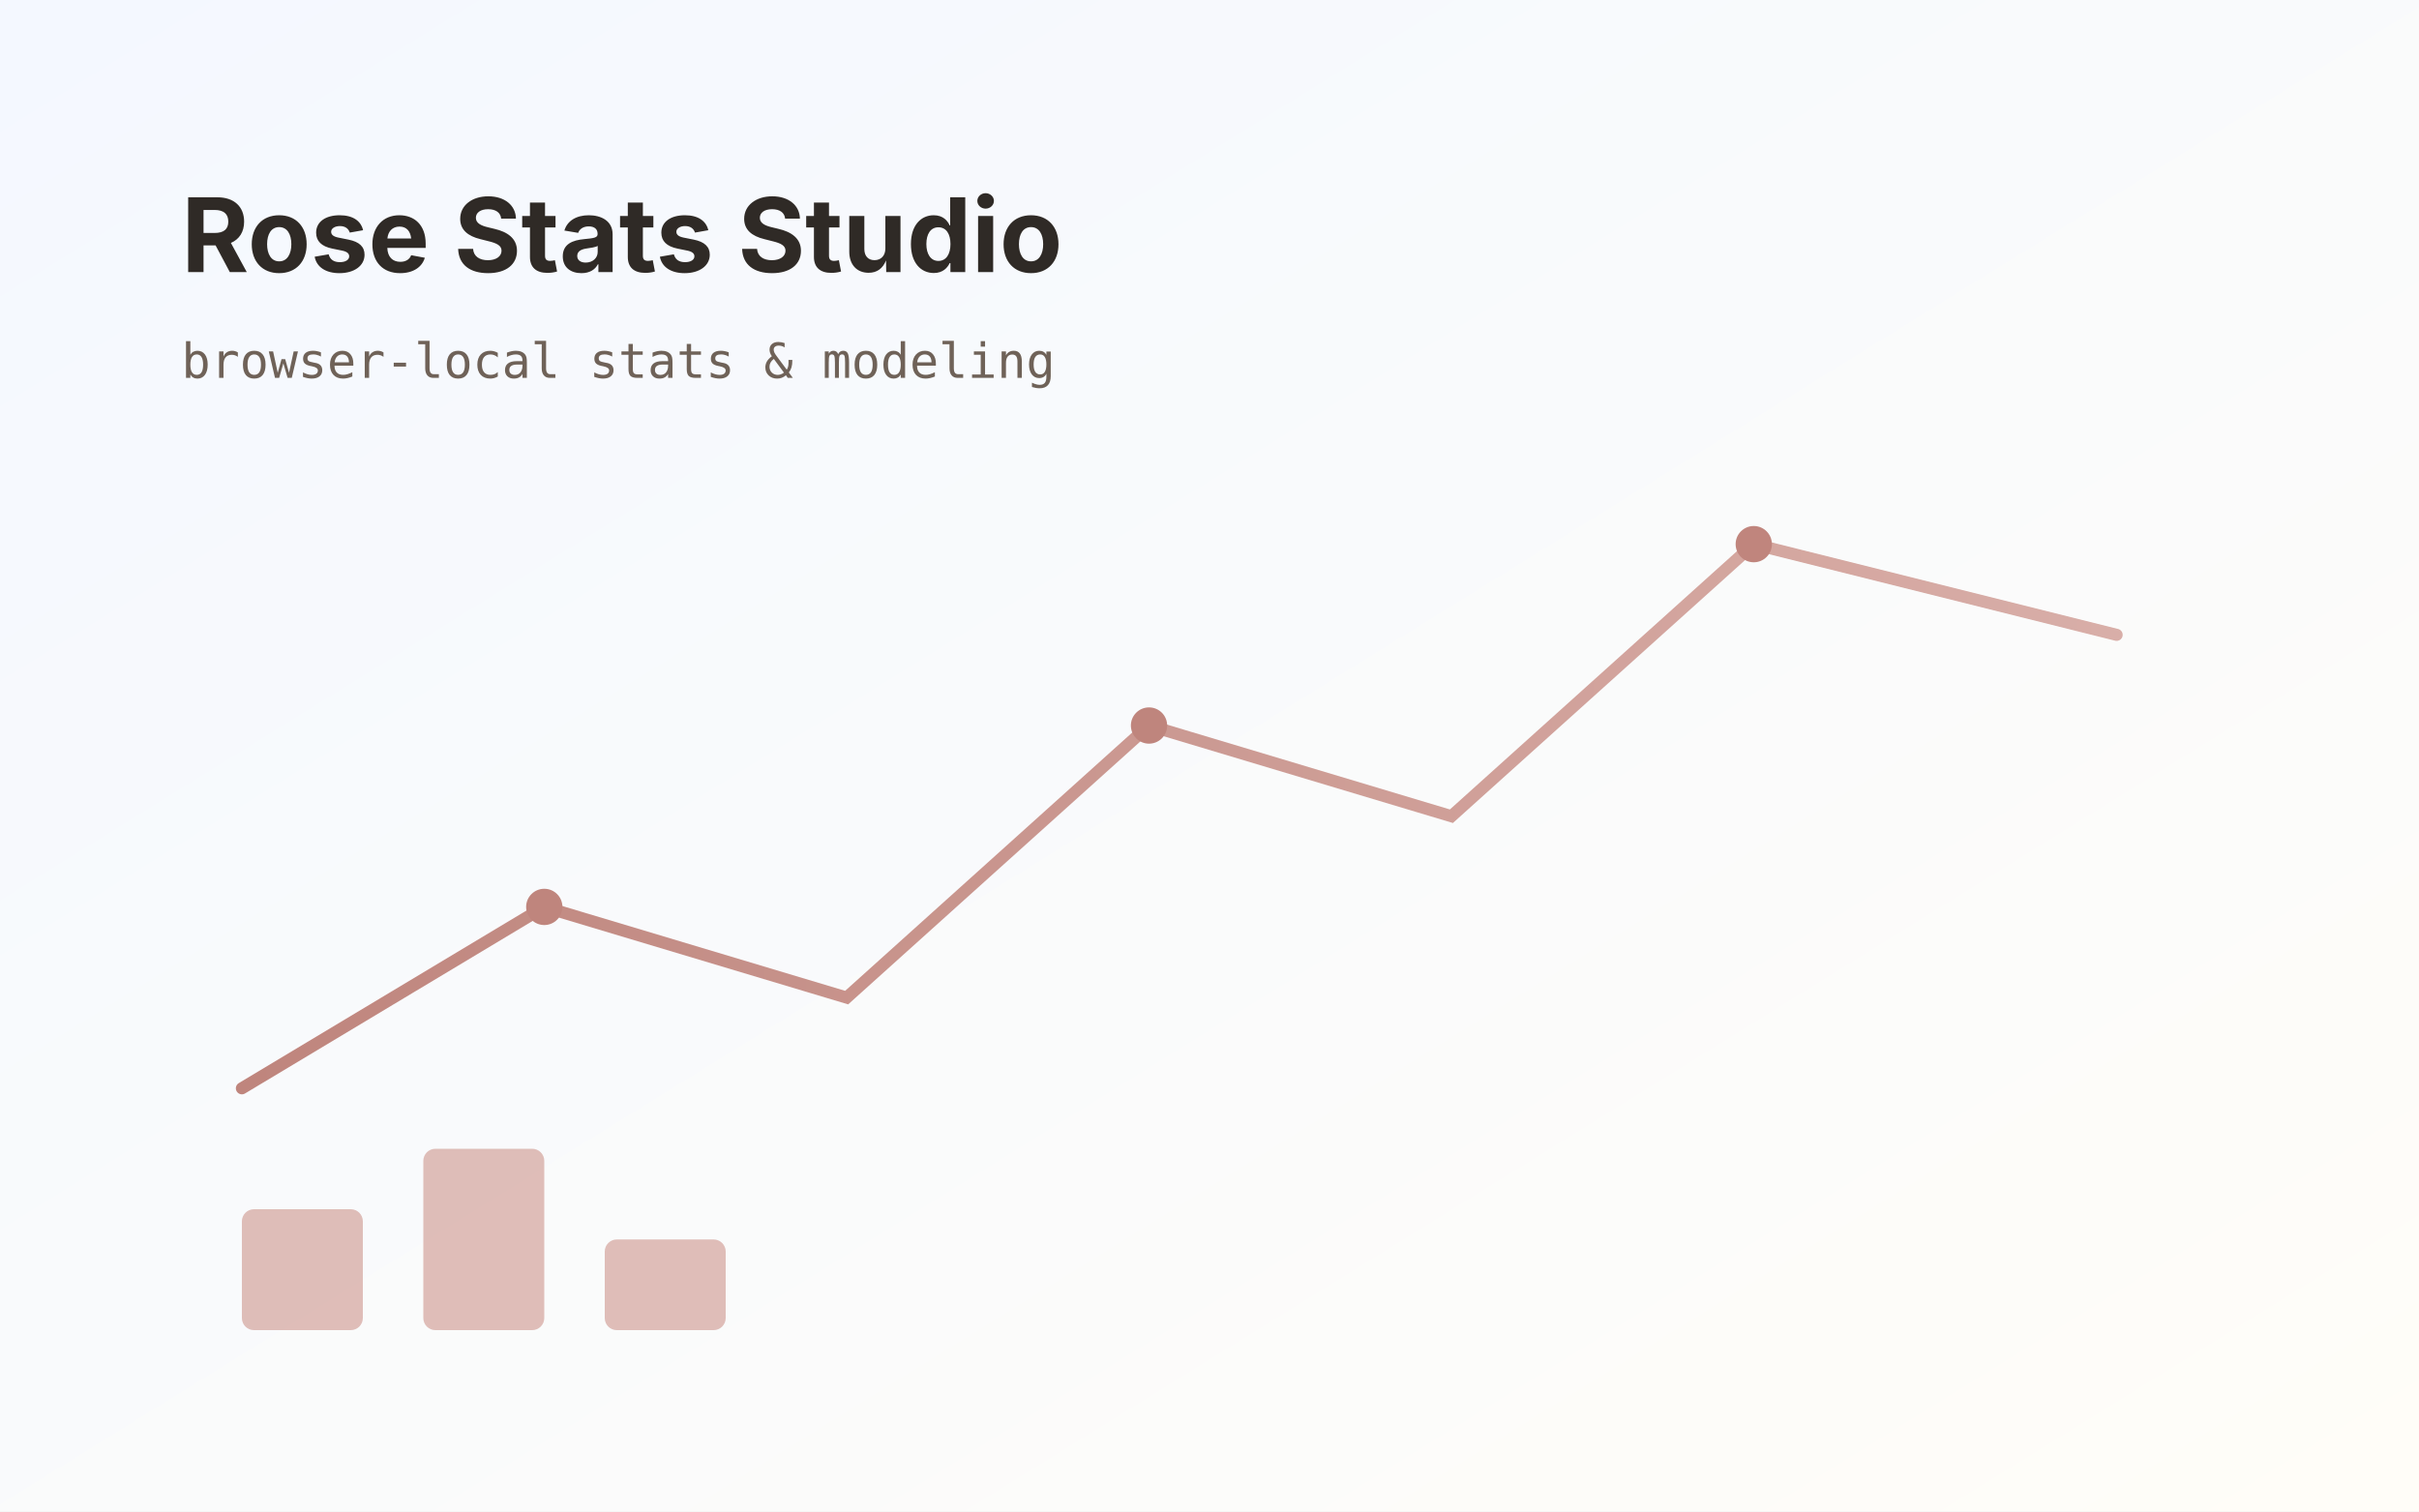
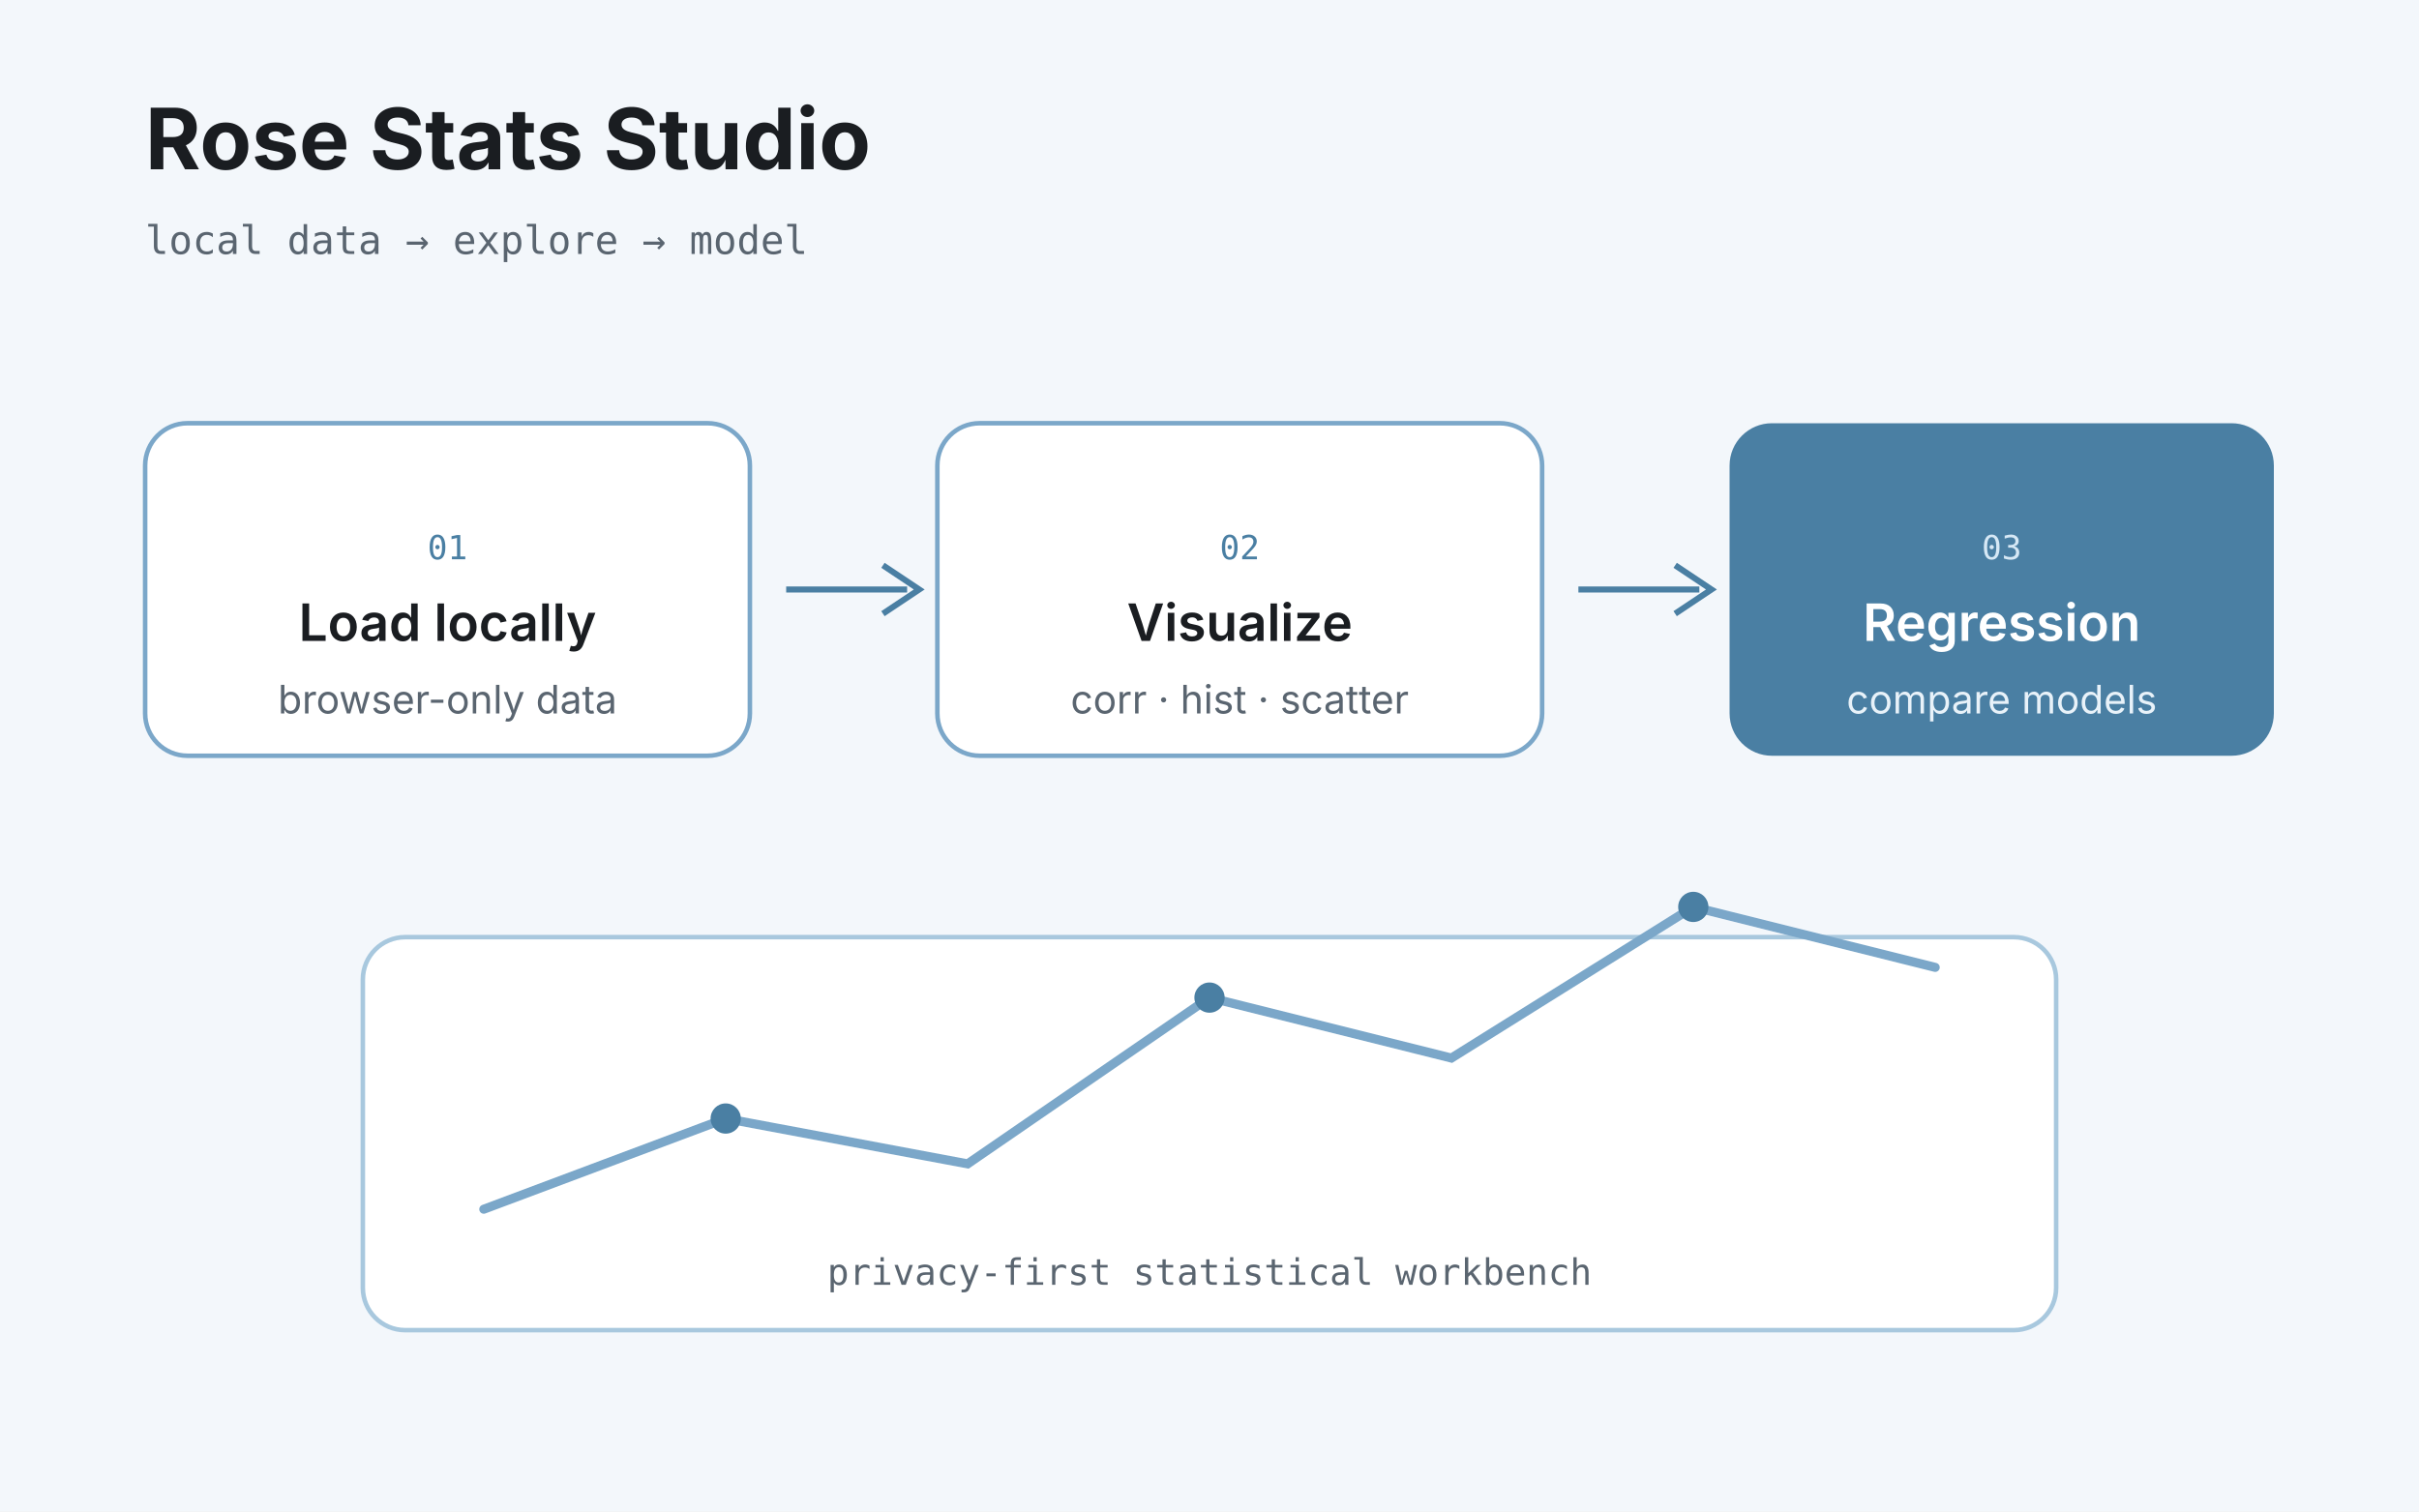
- <svg xmlns="http://www.w3.org/2000/svg" viewBox="0 0 800 500" width="800" height="500" role="img" aria-label="Rose Stats Studio placeholder">
-   <defs>
-     <linearGradient id="bg" x1="0" y1="0" x2="1" y2="1">
-       <stop offset="0" stop-color="#F4F8FF" />
-       <stop offset="1" stop-color="#FFFDF8" />
-     </linearGradient>
-     <linearGradient id="ac" x1="0" y1="0" x2="1" y2="0">
-       <stop offset="0" stop-color="#B9786F" />
-       <stop offset="1" stop-color="#D4A59E" />
-     </linearGradient>
-   </defs>
-   <rect width="800" height="500" fill="url(#bg)" />
-   <g opacity="0.9">
-     <polyline points="80,360 180,300 280,330 380,240 480,270 580,180 700,210" fill="none" stroke="url(#ac)" stroke-width="4" stroke-linecap="round" />
-     <g fill="#B9786F">
-       <circle cx="180" cy="300" r="6" />
-       <circle cx="380" cy="240" r="6" />
-       <circle cx="580" cy="180" r="6" />
-     </g>
-     <g fill="#D4A59E" opacity="0.8">
-       <rect x="80" y="400" width="40" height="40" rx="4" />
-       <rect x="140" y="380" width="40" height="60" rx="4" />
-       <rect x="200" y="410" width="40" height="30" rx="4" />
-     </g>
+ <svg xmlns="http://www.w3.org/2000/svg" viewBox="0 0 800 500" width="800" height="500" role="img" aria-label="Rose Stats Studio flow">
+   <rect width="800" height="500" fill="#F3F7FB" />
+   <text x="48" y="56" font-family="Inter, sans-serif" font-size="28" font-weight="700" fill="#1A1D21">Rose Stats Studio</text>
+   <text x="48" y="84" font-family="IBM Plex Mono, monospace" font-size="13" fill="#5A6570">local data → explore → model</text>
+   <rect x="48" y="140" width="200" height="110" rx="14" fill="#FFFFFF" stroke="#7BA7C9" stroke-width="1.5" />
+   <text x="148" y="185" text-anchor="middle" font-family="IBM Plex Mono, monospace" font-size="11" fill="#4A7FA3">01</text>
+   <text x="148" y="212" text-anchor="middle" font-family="Inter, sans-serif" font-size="17" font-weight="600" fill="#1A1D21">Load locally</text>
+   <text x="148" y="236" text-anchor="middle" font-family="Inter, sans-serif" font-size="13" fill="#5A6570">browser-only data</text>
+   <path d="M260 195 H300" stroke="#4A7FA3" stroke-width="2" />
+   <path d="M292 187 L304 195 L292 203" fill="none" stroke="#4A7FA3" stroke-width="2" />
+   <rect x="310" y="140" width="200" height="110" rx="14" fill="#FFFFFF" stroke="#7BA7C9" stroke-width="1.5" />
+   <text x="410" y="185" text-anchor="middle" font-family="IBM Plex Mono, monospace" font-size="11" fill="#4A7FA3">02</text>
+   <text x="410" y="212" text-anchor="middle" font-family="Inter, sans-serif" font-size="17" font-weight="600" fill="#1A1D21">Visualize</text>
+   <text x="410" y="236" text-anchor="middle" font-family="Inter, sans-serif" font-size="13" fill="#5A6570">corr · hist · scatter</text>
+   <path d="M522 195 H562" stroke="#4A7FA3" stroke-width="2" />
+   <path d="M554 187 L566 195 L554 203" fill="none" stroke="#4A7FA3" stroke-width="2" />
+   <rect x="572" y="140" width="180" height="110" rx="14" fill="#4A7FA3" />
+   <text x="662" y="185" text-anchor="middle" font-family="IBM Plex Mono, monospace" font-size="11" fill="#D6E8F5">03</text>
+   <text x="662" y="212" text-anchor="middle" font-family="Inter, sans-serif" font-size="17" font-weight="600" fill="#FFFFFF">Regression</text>
+   <text x="662" y="236" text-anchor="middle" font-family="Inter, sans-serif" font-size="13" fill="#E8F2F9">compare models</text>
+   <rect x="120" y="310" width="560" height="130" rx="14" fill="#FFFFFF" stroke="#A8C8DE" stroke-width="1.5" />
+   <polyline points="160,400 240,370 320,385 400,330 480,350 560,300 640,320" fill="none" stroke="#7BA7C9" stroke-width="3" stroke-linecap="round" />
+   <g fill="#4A7FA3">
+     <circle cx="240" cy="370" r="5" />
+     <circle cx="400" cy="330" r="5" />
+     <circle cx="560" cy="300" r="5" />
  </g>
-   <text x="60" y="90" font-family="Inter, sans-serif" font-size="34" font-weight="700" fill="#2F2A26">Rose Stats Studio</text>
-   <text x="60" y="125" font-family="IBM Plex Mono, monospace" font-size="16" fill="#6F6258">browser-local stats &amp; modeling</text>
+   <text x="400" y="425" text-anchor="middle" font-family="IBM Plex Mono, monospace" font-size="12" fill="#5A6570">privacy-first statistical workbench</text>
</svg>
